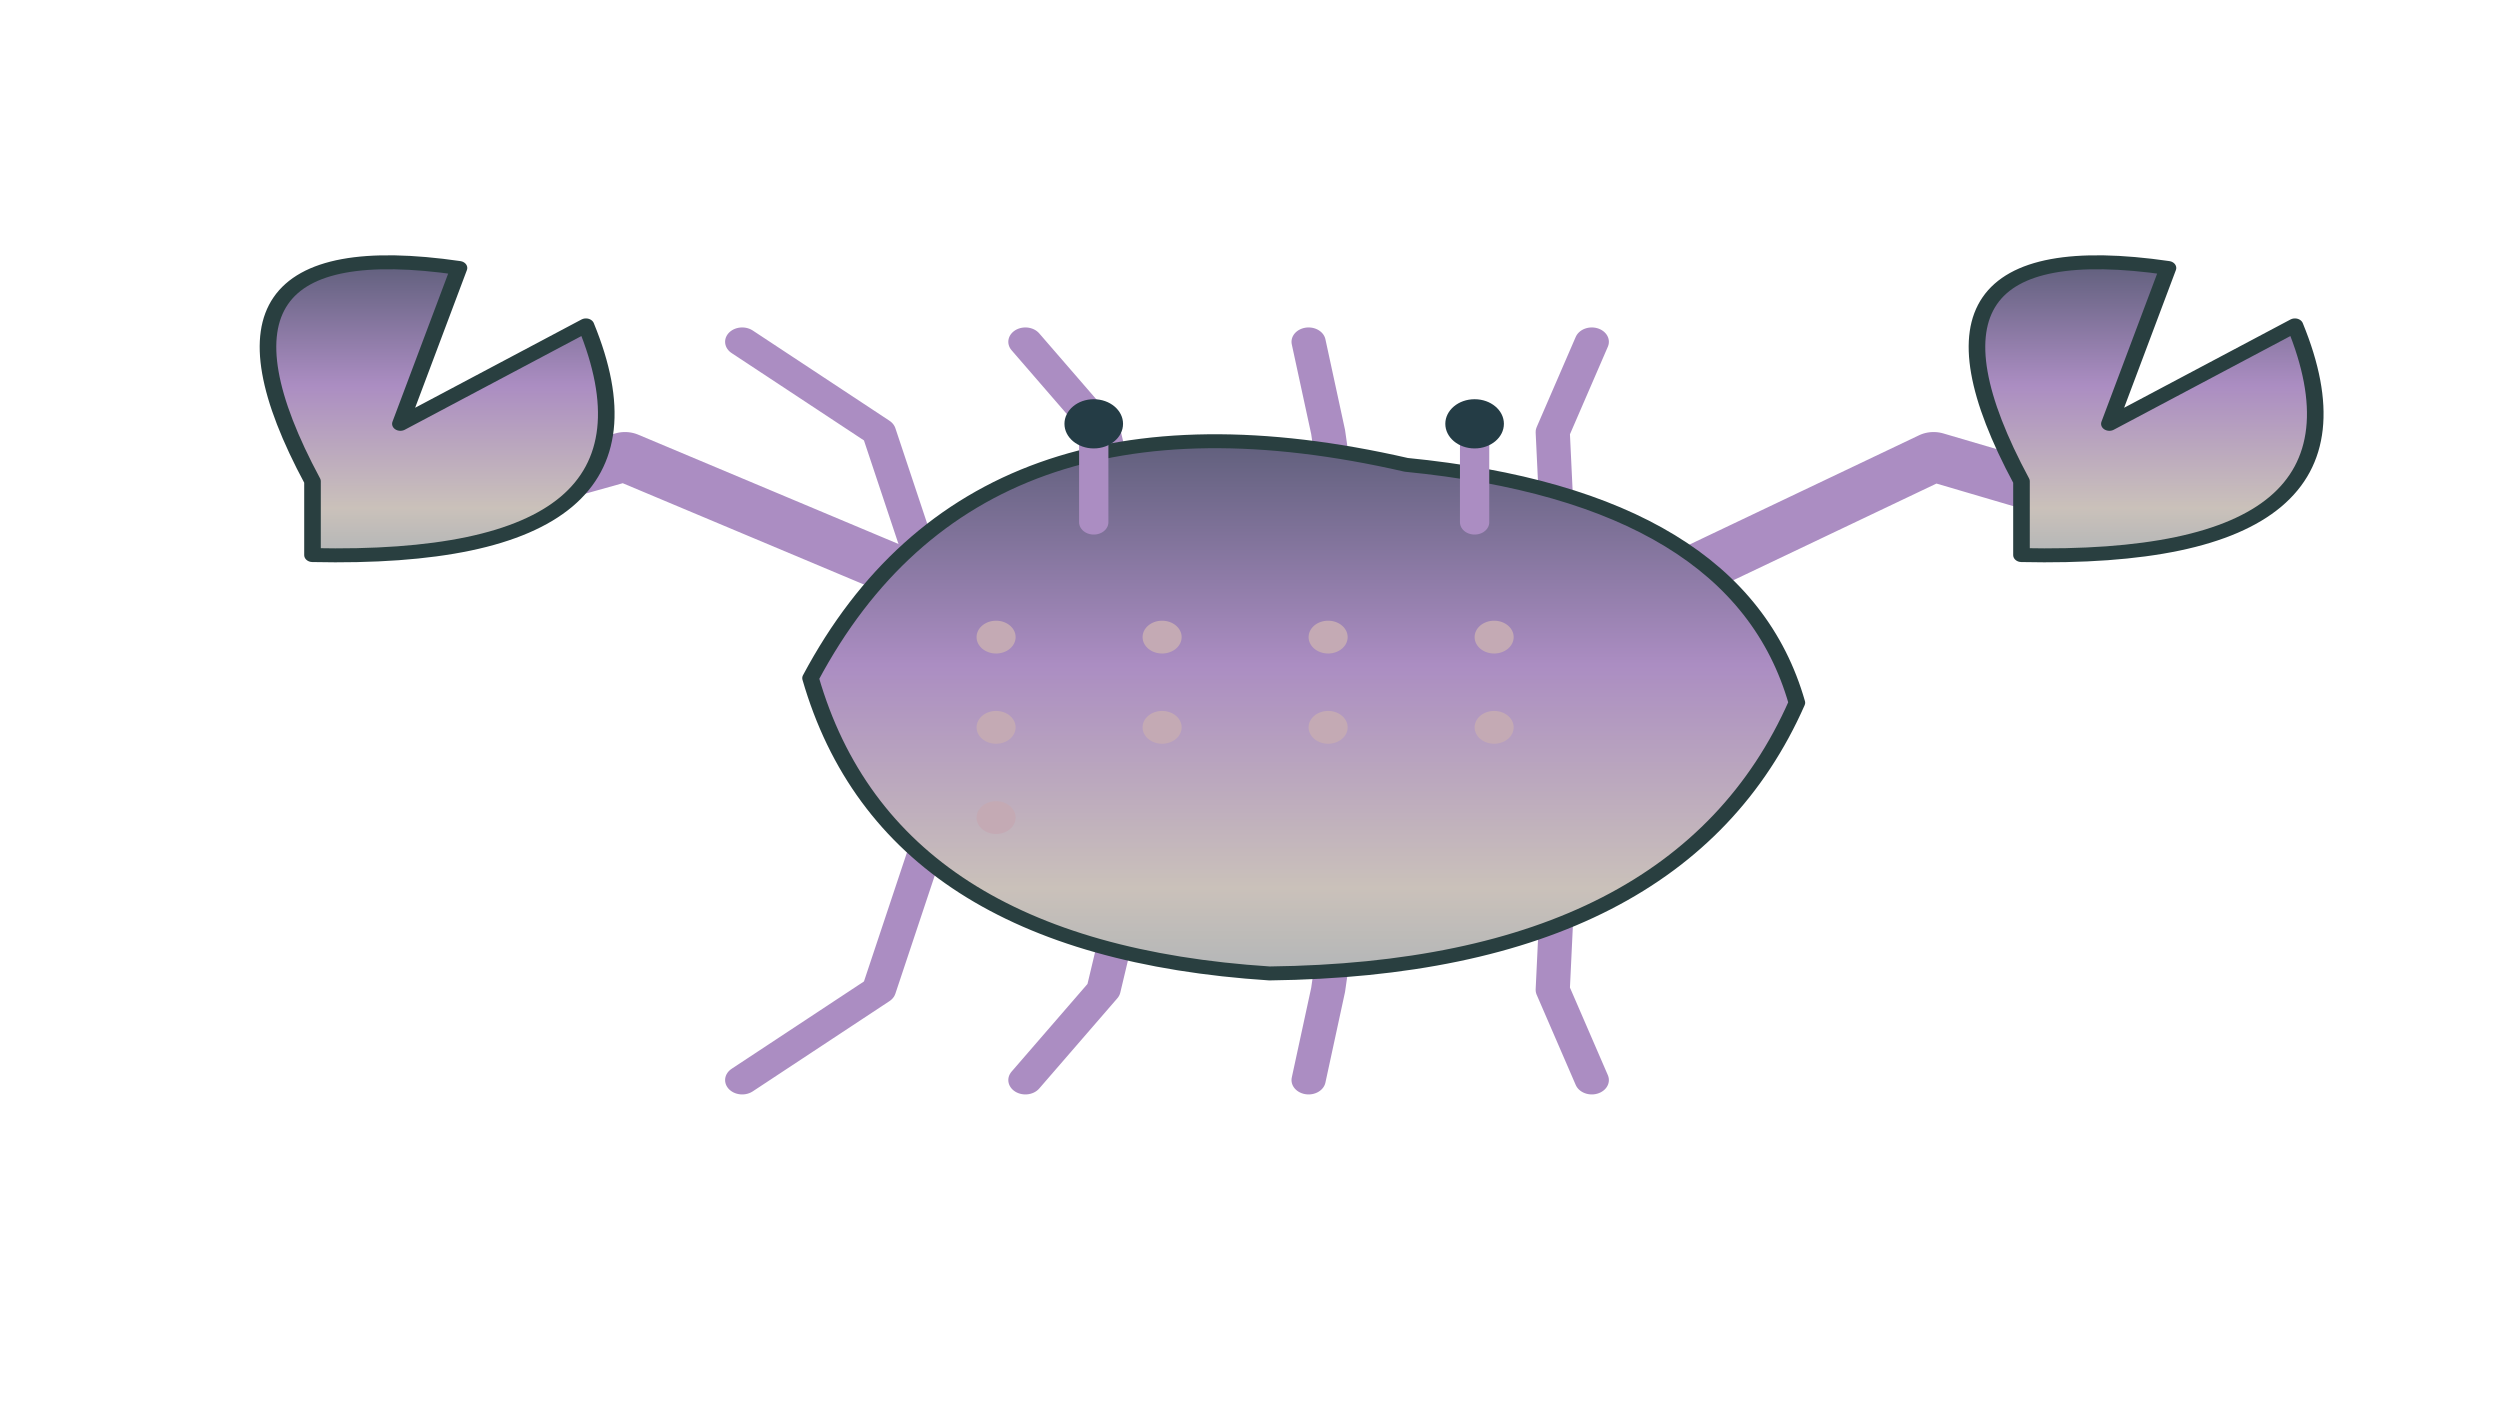
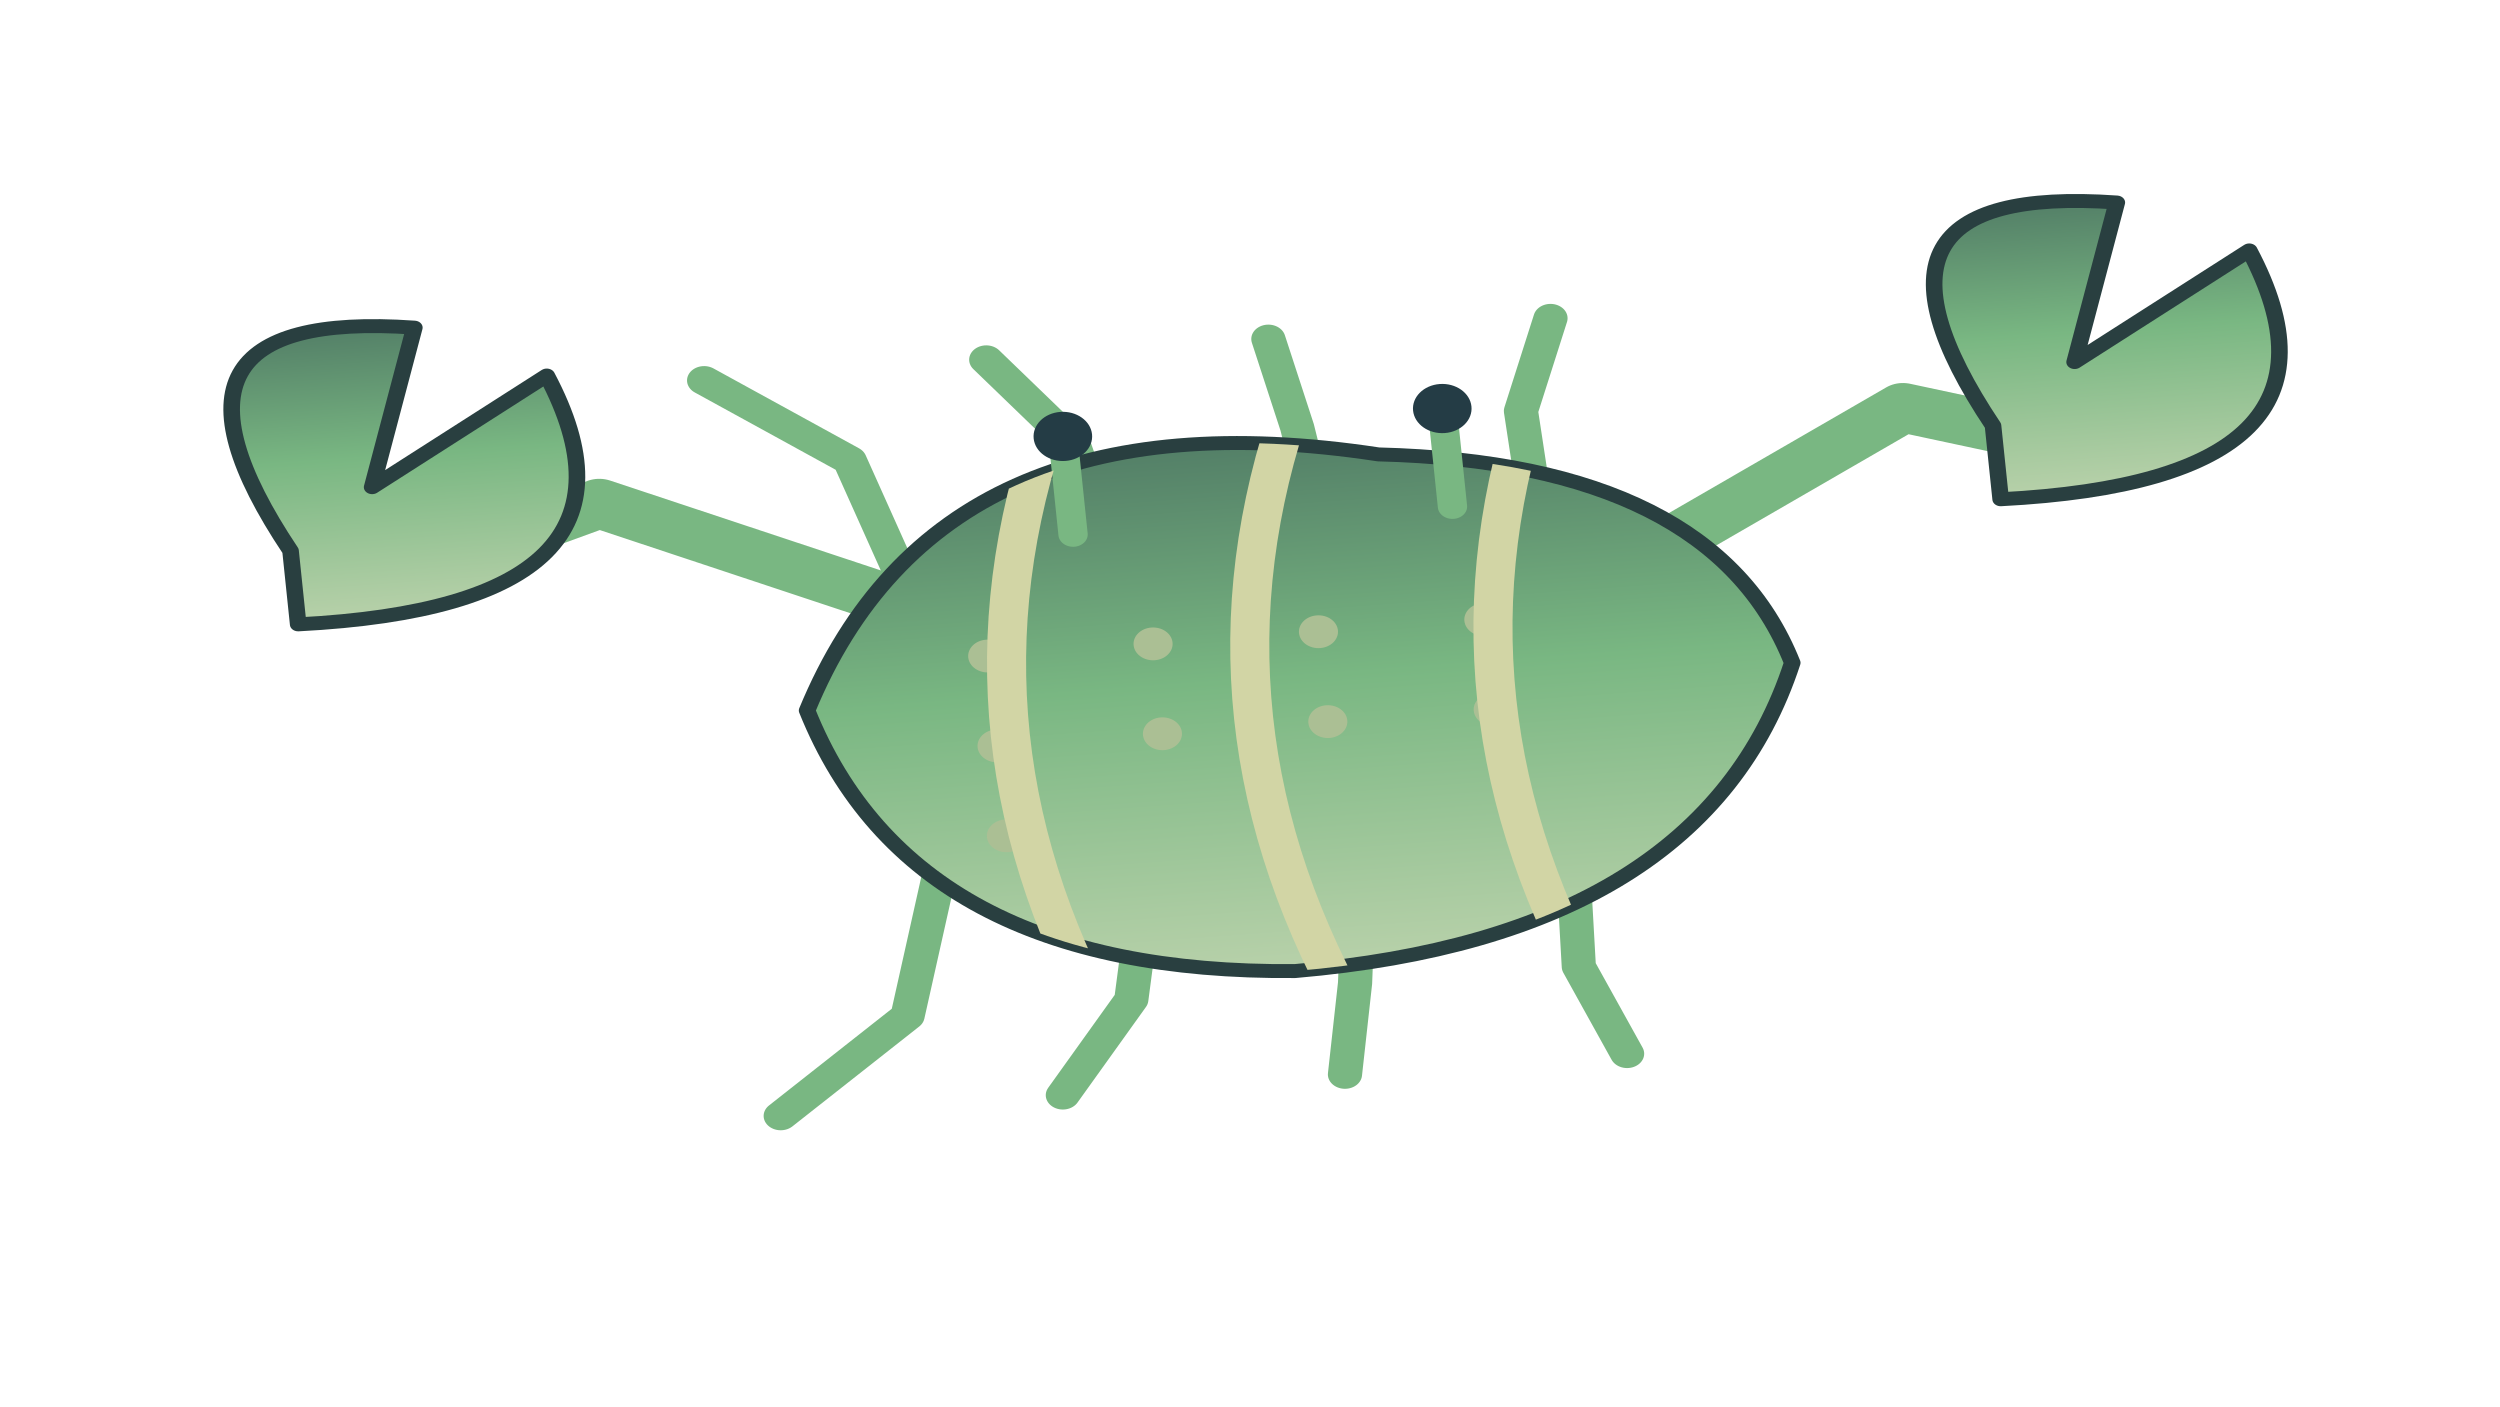
<svg xmlns="http://www.w3.org/2000/svg" width="256" height="144" viewBox="0 0 256 144">
  <defs>
-     <linearGradient id="body" x1="0" y1="0" x2="0" y2="1">
-       <stop stop-color="#605f7c" />
-       <stop offset=".42" stop-color="#ab8dc2" />
-       <stop offset=".84" stop-color="#cac1ba" />
-       <stop offset="1" stop-color="#b3b6b7" />
+     <linearGradient id="body" x2="0" y2="1">
+       <stop stop-color="#537f67" />
+       <stop offset=".45" stop-color="#79b782" />
+       <stop offset="1" stop-color="#b8d1aa" />
    </linearGradient>
-     <linearGradient id="fin" x1="0" y1="1" x2="0" y2="0">
-       <stop stop-color="#ab8dc2" />
-       <stop offset="1" stop-color="#cebbb2" stop-opacity=".78" />
+     <linearGradient id="fin" x2="0" y2="1">
+       <stop stop-color="#79b782" />
+       <stop offset="1" stop-color="#b8d0a6" />
    </linearGradient>
    <clipPath id="bodyclip">
      <path d="M 83 66 Q 100 28 144 40 Q 178 44 184 69 Q 172 101.4 130 102 Q 91 99 83 66Z" />
    </clipPath>
  </defs>
-   <g transform="translate(0 14) scale(1 .84)">
-     <path d="M 97 61 L 90 36 L 76 25" fill="none" stroke="#ab8dc2" stroke-width="3.5" stroke-linejoin="round" stroke-linecap="round" />
-     <path d="M 118 61 L 113 36 L 105 25" fill="none" stroke="#ab8dc2" stroke-width="3.5" stroke-linejoin="round" stroke-linecap="round" />
-     <path d="M 139 61 L 136 36 L 134 25" fill="none" stroke="#ab8dc2" stroke-width="3.5" stroke-linejoin="round" stroke-linecap="round" />
-     <path d="M 160 61 L 159 36 L 163 25" fill="none" stroke="#ab8dc2" stroke-width="3.5" stroke-linejoin="round" stroke-linecap="round" />
-     <path d="M 98 56 L 64 39 L 43 46" fill="none" stroke="#ab8dc2" stroke-width="6" stroke-linejoin="round" stroke-linecap="round" />
+   <g transform="translate(0 14) scale(1 .84) rotate(-5 128 72)">
+     <path d="M 97 61 L 90 36 L 76 25" fill="none" stroke="#79b782" stroke-width="3.5" stroke-linejoin="round" stroke-linecap="round" />
+     <path d="M 118 61 L 113 36 L 105 25" fill="none" stroke="#79b782" stroke-width="3.5" stroke-linejoin="round" stroke-linecap="round" />
+     <path d="M 139 61 L 136 36 L 134 25" fill="none" stroke="#79b782" stroke-width="3.5" stroke-linejoin="round" stroke-linecap="round" />
+     <path d="M 160 61 L 159 36 L 163 25" fill="none" stroke="#79b782" stroke-width="3.5" stroke-linejoin="round" stroke-linecap="round" />
+     <path d="M 98 56 L 64 39 L 43 46" fill="none" stroke="#79b782" stroke-width="6" stroke-linejoin="round" stroke-linecap="round" />
    <path d="M 32 42 Q 18 11 47 16 L 41 35 L 60 23 Q 70 52 32 51Z" fill="url(#body)" stroke="#293f40" stroke-width="1.7" stroke-linejoin="round" stroke-linecap="round" />
-     <path d="M 97 79 L 90 104 L 76 115" fill="none" stroke="#ab8dc2" stroke-width="3.5" stroke-linejoin="round" stroke-linecap="round" />
-     <path d="M 118 79 L 113 104 L 105 115" fill="none" stroke="#ab8dc2" stroke-width="3.5" stroke-linejoin="round" stroke-linecap="round" />
-     <path d="M 139 79 L 136 104 L 134 115" fill="none" stroke="#ab8dc2" stroke-width="3.5" stroke-linejoin="round" stroke-linecap="round" />
-     <path d="M 160 79 L 159 104 L 163 115" fill="none" stroke="#ab8dc2" stroke-width="3.5" stroke-linejoin="round" stroke-linecap="round" />
-     <path d="M 168 56 L 198 39 L 218 46" fill="none" stroke="#ab8dc2" stroke-width="6" stroke-linejoin="round" stroke-linecap="round" />
+     <path d="M 97 79 L 90 104 L 76 115" fill="none" stroke="#79b782" stroke-width="3.5" stroke-linejoin="round" stroke-linecap="round" />
+     <path d="M 118 79 L 113 104 L 105 115" fill="none" stroke="#79b782" stroke-width="3.5" stroke-linejoin="round" stroke-linecap="round" />
+     <path d="M 139 79 L 136 104 L 134 115" fill="none" stroke="#79b782" stroke-width="3.5" stroke-linejoin="round" stroke-linecap="round" />
+     <path d="M 160 79 L 159 104 L 163 115" fill="none" stroke="#79b782" stroke-width="3.5" stroke-linejoin="round" stroke-linecap="round" />
+     <path d="M 168 56 L 198 39 L 218 46" fill="none" stroke="#79b782" stroke-width="6" stroke-linejoin="round" stroke-linecap="round" />
    <path d="M 207 42 Q 193 11 222 16 L 216 35 L 235 23 Q 245 52 207 51Z" fill="url(#body)" stroke="#293f40" stroke-width="1.7" stroke-linejoin="round" stroke-linecap="round" />
    <path d="M 83 66 Q 100 28 144 40 Q 178 44 184 69 Q 172 101.4 130 102 Q 91 99 83 66Z" fill="url(#body)" stroke="#293f40" stroke-width="1.7" stroke-linejoin="round" stroke-linecap="round" />
-     <path d="M 112 47 l 0 -12" fill="none" stroke="#ab8dc2" stroke-width="3" stroke-linejoin="round" stroke-linecap="round" />
+     <path d="M 112 47 l 0 -12" fill="none" stroke="#79b782" stroke-width="3" stroke-linejoin="round" stroke-linecap="round" />
    <circle cx="112.00" cy="35.00" r="3.00" fill="#243c45" />
-     <path d="M 151 47 l 0 -12" fill="none" stroke="#ab8dc2" stroke-width="3" stroke-linejoin="round" stroke-linecap="round" />
+     <path d="M 151 47 l 0 -12" fill="none" stroke="#79b782" stroke-width="3" stroke-linejoin="round" stroke-linecap="round" />
    <circle cx="151.00" cy="35.00" r="3.00" fill="#243c45" />
-     <circle cx="102.00" cy="61.00" r="2.00" fill="#c4aab4" />
-     <circle cx="119.00" cy="61.00" r="2.00" fill="#c4aab4" />
-     <circle cx="136.00" cy="61.00" r="2.00" fill="#c4aab4" />
-     <circle cx="153.00" cy="61.00" r="2.00" fill="#c4aab4" />
-     <circle cx="102.00" cy="72.00" r="2.00" fill="#c4aab4" />
-     <circle cx="119.00" cy="72.00" r="2.00" fill="#c4aab4" />
-     <circle cx="136.00" cy="72.00" r="2.00" fill="#c4aab4" />
-     <circle cx="153.00" cy="72.00" r="2.00" fill="#c4aab4" />
-     <circle cx="102.00" cy="83.00" r="2.00" fill="#c4aab4" />
+     <circle cx="102.00" cy="61.00" r="2.00" fill="#abbf94" />
+     <circle cx="119.00" cy="61.00" r="2.00" fill="#abbf94" />
+     <circle cx="136.00" cy="61.00" r="2.00" fill="#abbf94" />
+     <circle cx="153.00" cy="61.00" r="2.00" fill="#abbf94" />
+     <circle cx="102.00" cy="72.00" r="2.00" fill="#abbf94" />
+     <circle cx="119.00" cy="72.00" r="2.00" fill="#abbf94" />
+     <circle cx="136.00" cy="72.00" r="2.00" fill="#abbf94" />
+     <circle cx="153.00" cy="72.00" r="2.00" fill="#abbf94" />
+     <circle cx="102.00" cy="83.00" r="2.00" fill="#abbf94" />
+     <g clip-path="url(#bodyclip)" stroke="#d2d5a5" stroke-width="4">
+       <path d="M85 35 Q71 73 87 112" fill="none" />
+       <path d="M110 35 Q96 73 112 112" fill="none" />
+       <path d="M135 35 Q121 73 137 112" fill="none" />
+       <path d="M160 35 Q146 73 162 112" fill="none" />
+     </g>
  </g>
</svg>
